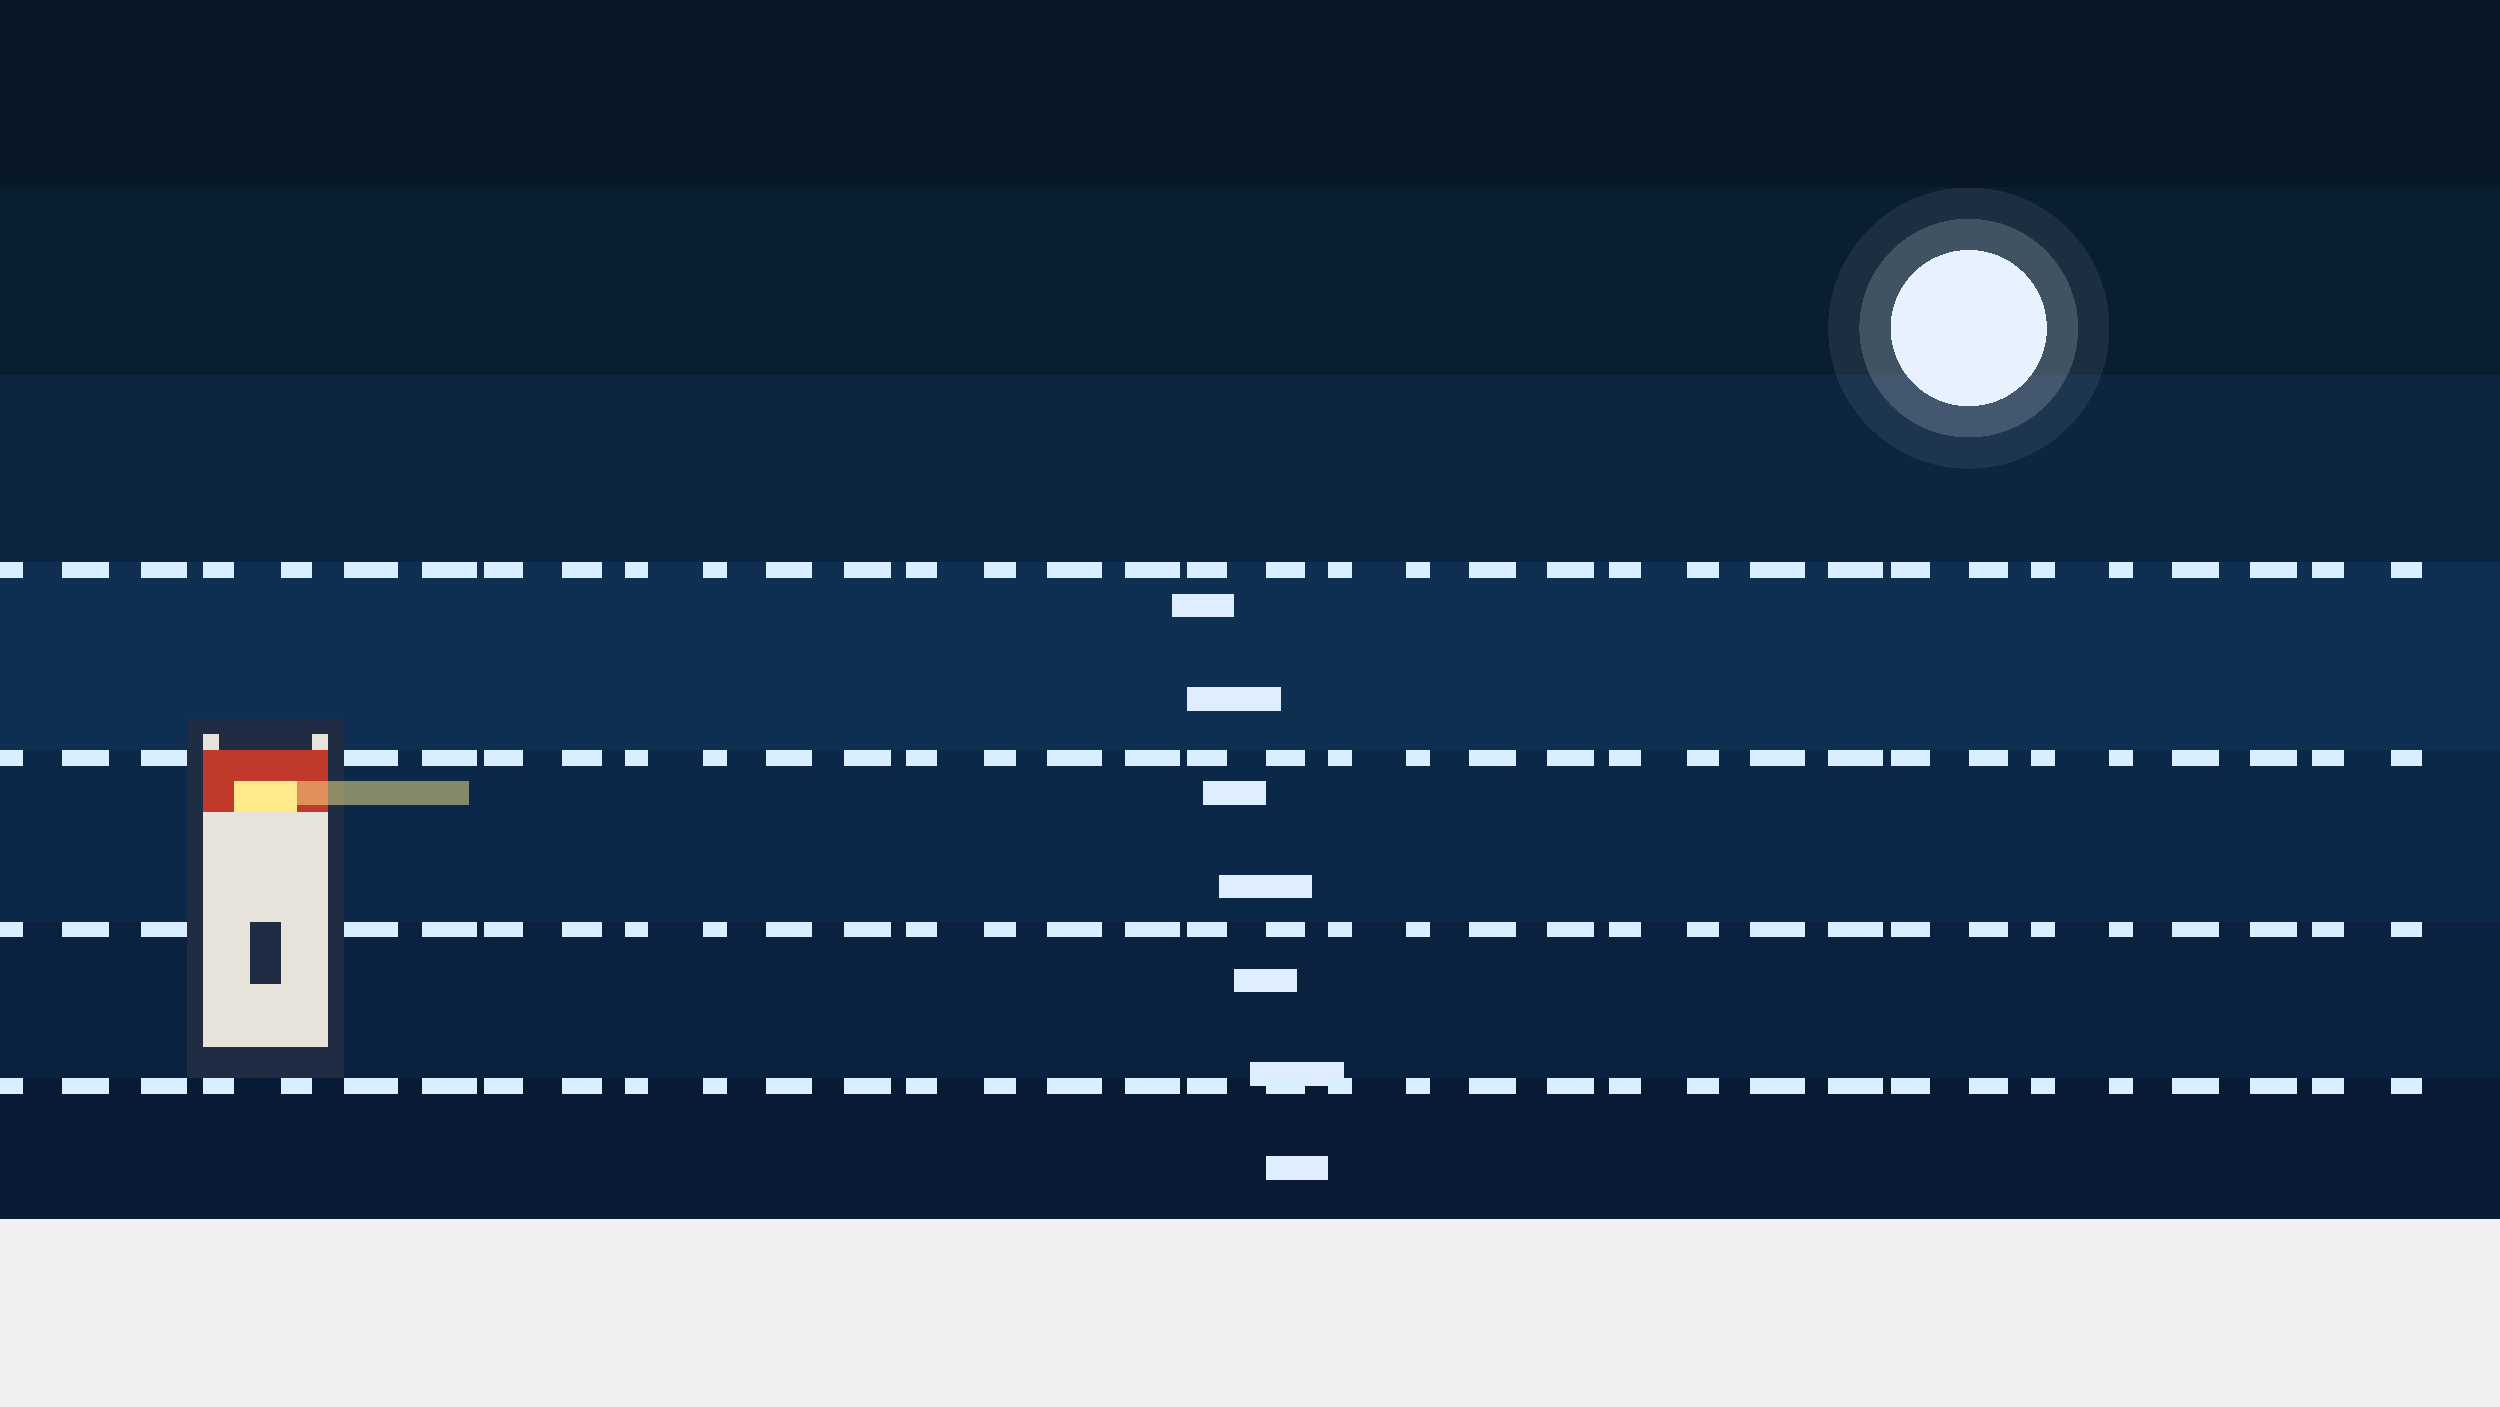
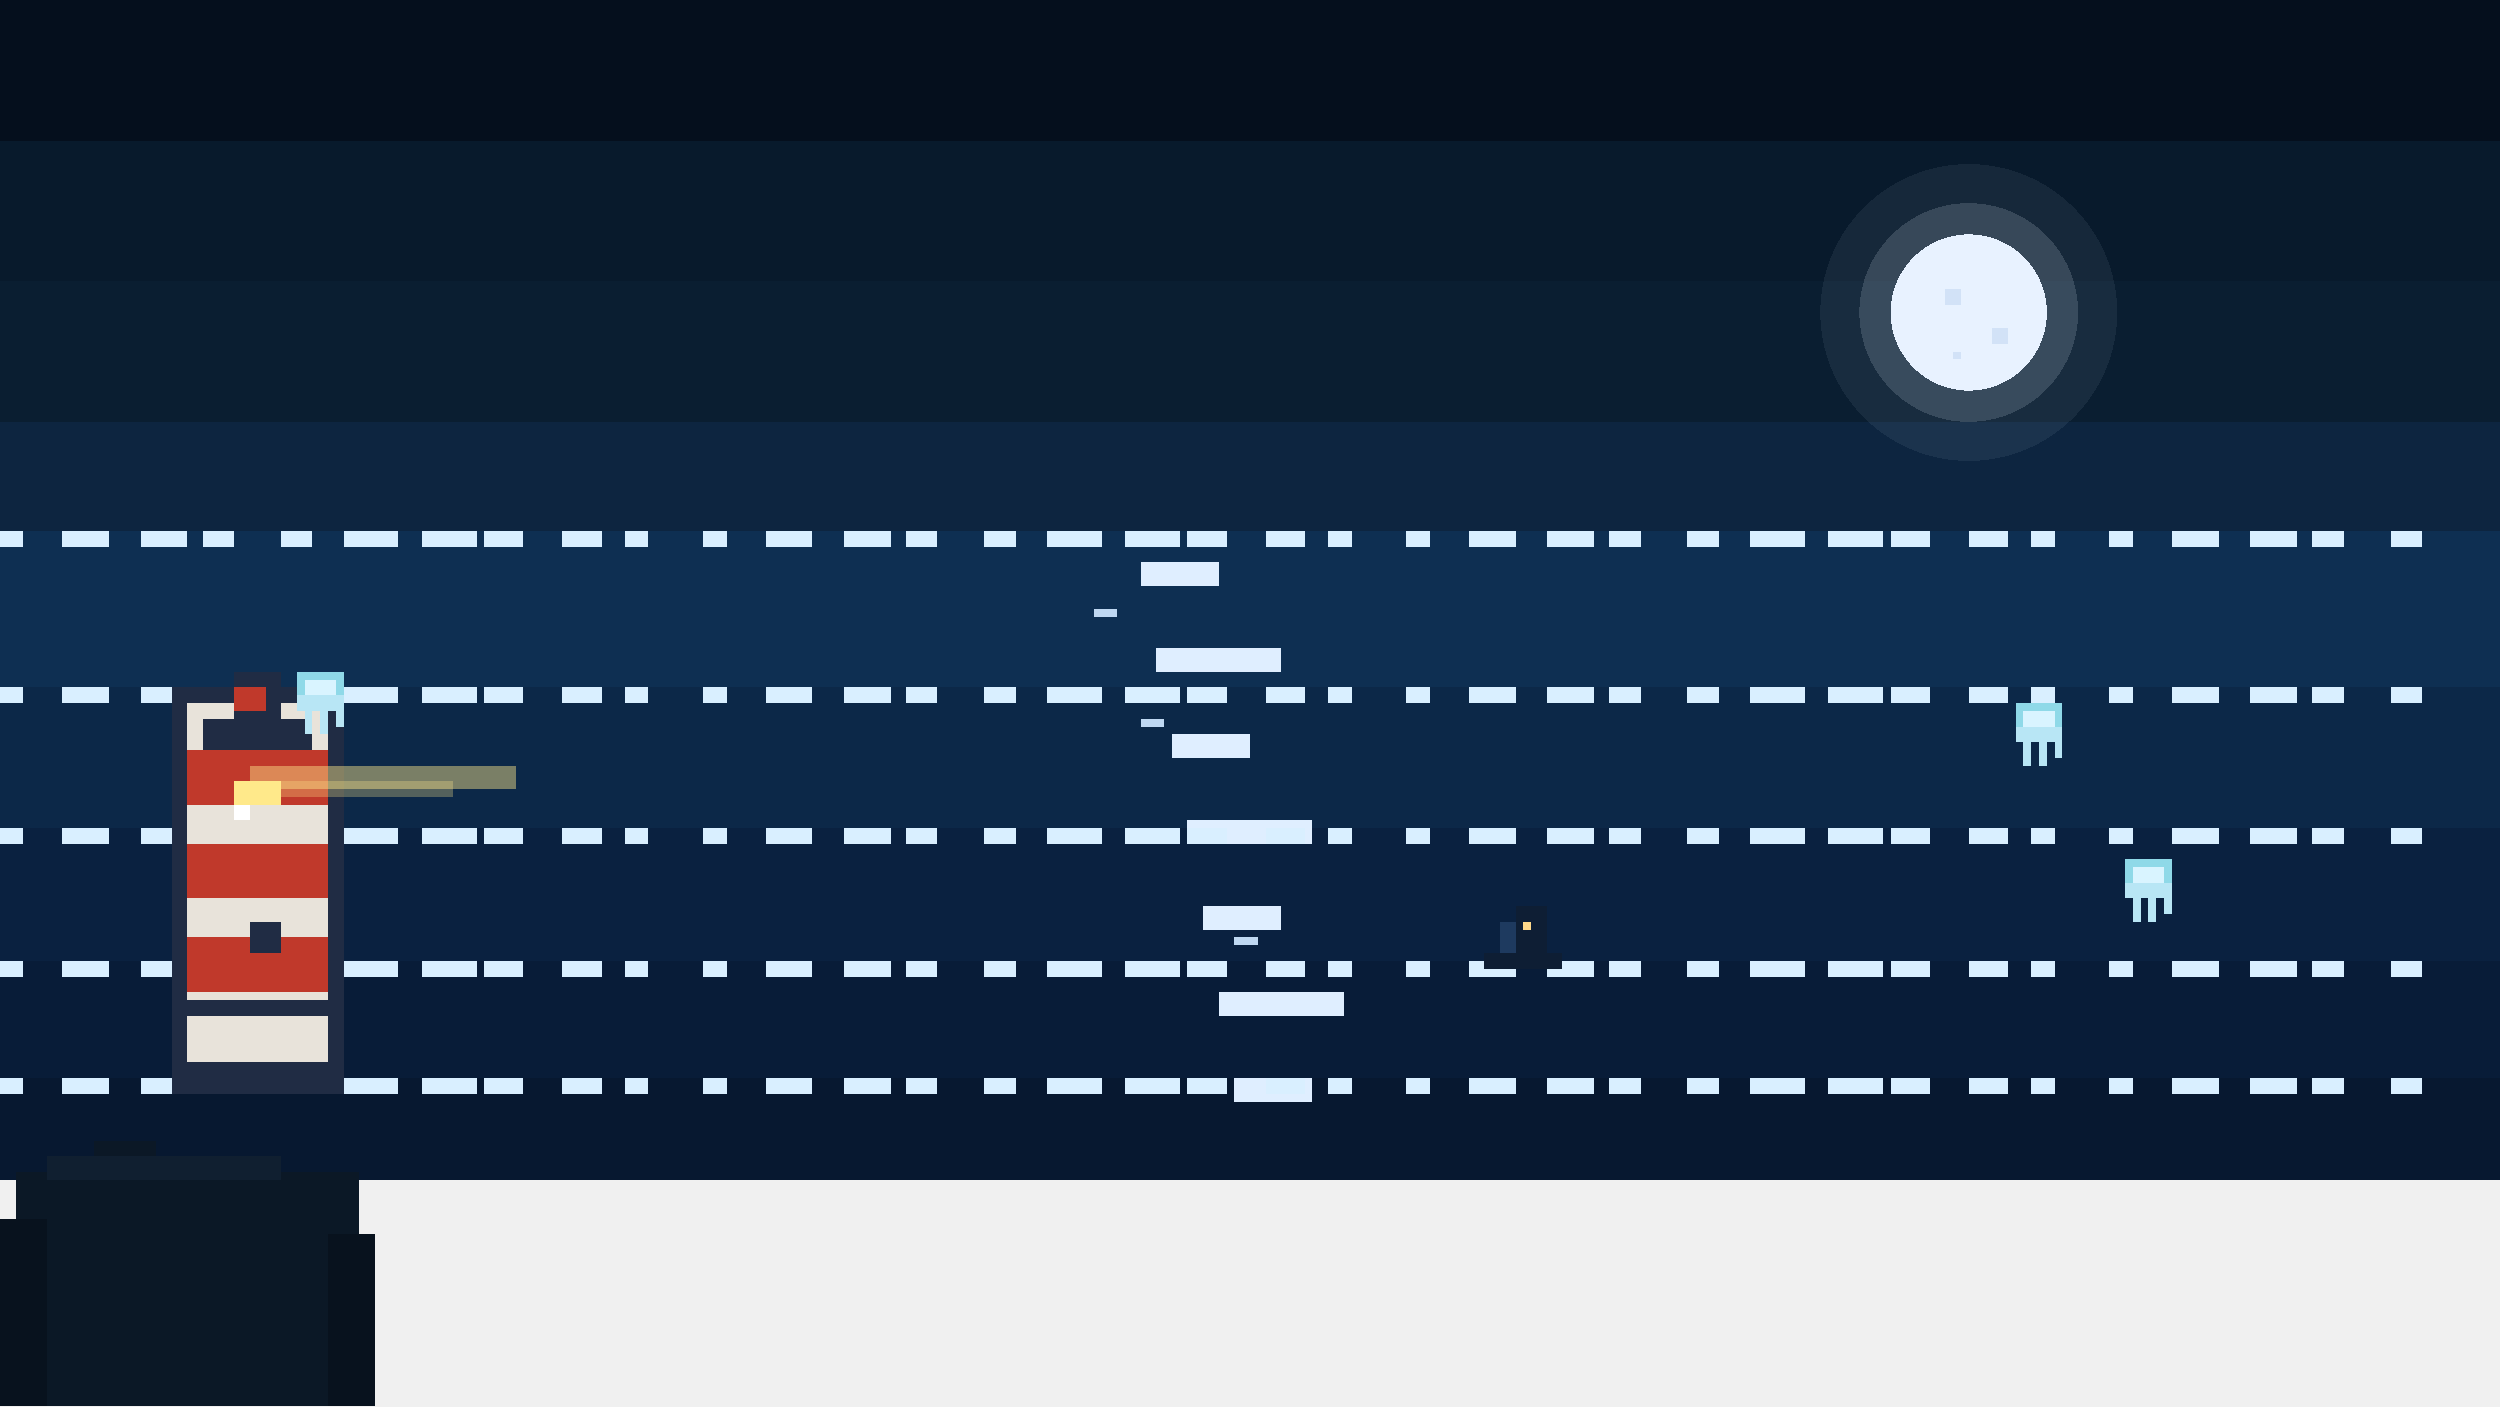
<svg xmlns="http://www.w3.org/2000/svg" viewBox="0 0 320 180" shape-rendering="crispEdges">
  <style>
    @keyframes s1 { from { transform: translateX(0) } to { transform: translateX(-36px) } }
    @keyframes s2 { from { transform: translateX(-30px) } to { transform: translateX(8px) } }
    @keyframes f1 { from { transform: translateX(0); opacity: .4 } 50% { opacity: .9 } to { transform: translateX(-36px); opacity: .4 } }
    @keyframes f2 { from { transform: translateX(-30px); opacity: .7 } 50% { opacity: .35 } to { transform: translateX(8px); opacity: .7 } }
    @keyframes lantern { 0%, 100% { opacity: 1 } 50% { opacity: .35 } }
    @keyframes sweep { from { transform: rotate(0deg) } to { transform: rotate(360deg) } }
    @keyframes mp0 { 0%, 100% { opacity: .3 } 50% { opacity: .8 } }
    @keyframes mp1 { 0%, 100% { opacity: .7 } 50% { opacity: .25 } }
+     @keyframes warm { 0%, 100% { opacity: .5 } 50% { opacity: 1 } }
    @keyframes tw0 { 0%, 55% { opacity: 1 } 56%, 100% { opacity: .2 } }
    @keyframes tw1 { 0%, 40% { opacity: .2 } 41%, 100% { opacity: 1 } }
    @keyframes tw2 { 0%, 65% { opacity: 1 } 66%, 100% { opacity: .25 } }
+     @keyframes jelly0 { 0% { transform: translate(0, 0); opacity: .5 } 50% { transform: translate(0, -14px); opacity: 1 } 100% { transform: translate(0, 0); opacity: .5 } }
+     @keyframes jelly1 { 0% { transform: translate(0, 0); opacity: .7 } 50% { transform: translate(0, -10px); opacity: .35 } 100% { transform: translate(0, 0); opacity: .7 } }
+     @keyframes jelly2 { 0% { transform: translate(0, 0); opacity: .4 } 50% { transform: translate(0, -16px); opacity: 1 } 100% { transform: translate(0, 0); opacity: .4 } }
+     @keyframes jglow { 0%, 100% { opacity: .4 } 50% { opacity: .95 } }
    .s1 { animation: s1 10s linear infinite }
    .s2 { animation: s2 12s linear infinite }
    .f1 { animation: f1 10s linear infinite }
    .f2 { animation: f2 12s linear infinite }
    .lantern { animation: lantern 1.8s steps(1) infinite }
-     .sweep { animation: sweep 8s linear infinite; transform-origin: 34px 101px; transform-box: fill-box }
+     .sweep { animation: sweep 8s linear infinite; transform-origin: 32px 99px; transform-box: fill-box }
    .mp0 { animation: mp0 3.4s ease-in-out infinite }
    .mp1 { animation: mp1 4.2s ease-in-out infinite }
+     .warm { animation: warm 2.6s ease-in-out infinite }
    .tw0 { animation: tw0 2.4s steps(1) infinite }
    .tw1 { animation: tw1 3s steps(1) infinite }
    .tw2 { animation: tw2 2s steps(1) infinite }
+     .jelly0 { animation: jelly0 7s ease-in-out infinite }
+     .jelly1 { animation: jelly1 8.5s ease-in-out infinite 1.5s }
+     .jelly2 { animation: jelly2 6.5s ease-in-out infinite 3s }
+     .jglow { animation: jglow 2.4s ease-in-out infinite }
    .moonp { animation: lantern 6s ease-in-out infinite }
  </style>
-   <rect x="0" y="0" width="320" height="24" fill="#081826" />
-   <rect x="0" y="24" width="320" height="24" fill="#0A1E31" />
-   <rect x="0" y="48" width="320" height="24" fill="#0D2540" />
-   <circle cx="252" cy="42" r="10" fill="#E8F2FF" class="moonp" />
-   <circle cx="252" cy="42" r="14" fill="#E8F2FF" opacity="0.18" class="moonp" />
-   <circle cx="252" cy="42" r="18" fill="#E8F2FF" opacity="0.08" class="moonp" />
-   <rect x="0" y="72" width="320" height="24" class="s1" fill="#0E2F52" />
-   <rect x="0" y="96" width="320" height="22" class="s2" fill="#0C2848" />
-   <rect x="0" y="118" width="320" height="20" class="s1" fill="#0A2140" />
-   <rect x="0" y="138" width="320" height="18" class="s2" fill="#081A36" />
+   <rect x="0" y="0" width="320" height="18" fill="#050F1D" />
+   <rect x="0" y="18" width="320" height="18" fill="#081A2C" />
+   <rect x="0" y="36" width="320" height="18" fill="#0A1E31" />
+   <rect x="0" y="54" width="320" height="18" fill="#0D2540" />
+   <circle cx="252" cy="40" r="10" fill="#E8F2FF" class="moonp" />
+   <circle cx="252" cy="40" r="14" fill="#E8F2FF" opacity="0.16" class="moonp" />
+   <circle cx="252" cy="40" r="19" fill="#E8F2FF" opacity="0.07" class="moonp" />
+   <rect x="249" y="37" width="2" height="2" fill="#D2E2F7" />
+   <rect x="255" y="42" width="2" height="2" fill="#D2E2F7" />
+   <rect x="250" y="45" width="1" height="1" fill="#D2E2F7" />
+   <rect x="0" y="68" width="320" height="20" class="s1" fill="#0E2F52" />
+   <rect x="0" y="88" width="320" height="18" class="s2" fill="#0C2848" />
+   <rect x="0" y="106" width="320" height="17" class="s1" fill="#0A2140" />
+   <rect x="0" y="123" width="320" height="15" class="s2" fill="#081C38" />
+   <rect x="0" y="138" width="320" height="13" class="s1" fill="#071830" />
  <g class="mpath">
-     <rect x="150" y="76" width="8" height="3" class="mp0" fill="#DFEEFF" />
-     <rect x="152" y="88" width="12" height="3" class="mp1" fill="#DFEEFF" />
-     <rect x="154" y="100" width="8" height="3" class="mp0" fill="#DFEEFF" />
-     <rect x="156" y="112" width="12" height="3" class="mp1" fill="#DFEEFF" />
-     <rect x="158" y="124" width="8" height="3" class="mp0" fill="#DFEEFF" />
-     <rect x="160" y="136" width="12" height="3" class="mp1" fill="#DFEEFF" />
-     <rect x="162" y="148" width="8" height="3" class="mp0" fill="#DFEEFF" />
-   </g>
-   <rect x="0" y="72" width="3" height="2" class="f1" fill="#D9EFFF" />
-   <rect x="8" y="72" width="6" height="2" class="f1" fill="#D9EFFF" />
-   <rect x="18" y="72" width="6" height="2" class="f1" fill="#D9EFFF" />
-   <rect x="26" y="72" width="4" height="2" class="f1" fill="#D9EFFF" />
-   <rect x="36" y="72" width="4" height="2" class="f1" fill="#D9EFFF" />
-   <rect x="44" y="72" width="7" height="2" class="f1" fill="#D9EFFF" />
-   <rect x="54" y="72" width="7" height="2" class="f1" fill="#D9EFFF" />
-   <rect x="62" y="72" width="5" height="2" class="f1" fill="#D9EFFF" />
-   <rect x="72" y="72" width="5" height="2" class="f1" fill="#D9EFFF" />
-   <rect x="80" y="72" width="3" height="2" class="f1" fill="#D9EFFF" />
-   <rect x="90" y="72" width="3" height="2" class="f1" fill="#D9EFFF" />
-   <rect x="98" y="72" width="6" height="2" class="f1" fill="#D9EFFF" />
-   <rect x="108" y="72" width="6" height="2" class="f1" fill="#D9EFFF" />
-   <rect x="116" y="72" width="4" height="2" class="f1" fill="#D9EFFF" />
-   <rect x="126" y="72" width="4" height="2" class="f1" fill="#D9EFFF" />
-   <rect x="134" y="72" width="7" height="2" class="f1" fill="#D9EFFF" />
-   <rect x="144" y="72" width="7" height="2" class="f1" fill="#D9EFFF" />
-   <rect x="152" y="72" width="5" height="2" class="f1" fill="#D9EFFF" />
-   <rect x="162" y="72" width="5" height="2" class="f1" fill="#D9EFFF" />
-   <rect x="170" y="72" width="3" height="2" class="f1" fill="#D9EFFF" />
-   <rect x="180" y="72" width="3" height="2" class="f1" fill="#D9EFFF" />
-   <rect x="188" y="72" width="6" height="2" class="f1" fill="#D9EFFF" />
-   <rect x="198" y="72" width="6" height="2" class="f1" fill="#D9EFFF" />
-   <rect x="206" y="72" width="4" height="2" class="f1" fill="#D9EFFF" />
-   <rect x="216" y="72" width="4" height="2" class="f1" fill="#D9EFFF" />
-   <rect x="224" y="72" width="7" height="2" class="f1" fill="#D9EFFF" />
-   <rect x="234" y="72" width="7" height="2" class="f1" fill="#D9EFFF" />
-   <rect x="242" y="72" width="5" height="2" class="f1" fill="#D9EFFF" />
-   <rect x="252" y="72" width="5" height="2" class="f1" fill="#D9EFFF" />
-   <rect x="260" y="72" width="3" height="2" class="f1" fill="#D9EFFF" />
-   <rect x="270" y="72" width="3" height="2" class="f1" fill="#D9EFFF" />
-   <rect x="278" y="72" width="6" height="2" class="f1" fill="#D9EFFF" />
-   <rect x="288" y="72" width="6" height="2" class="f1" fill="#D9EFFF" />
-   <rect x="296" y="72" width="4" height="2" class="f1" fill="#D9EFFF" />
-   <rect x="306" y="72" width="4" height="2" class="f1" fill="#D9EFFF" />
-   <rect x="0" y="96" width="3" height="2" class="f2" fill="#D9EFFF" />
-   <rect x="8" y="96" width="6" height="2" class="f2" fill="#D9EFFF" />
-   <rect x="18" y="96" width="6" height="2" class="f2" fill="#D9EFFF" />
-   <rect x="26" y="96" width="4" height="2" class="f2" fill="#D9EFFF" />
-   <rect x="36" y="96" width="4" height="2" class="f2" fill="#D9EFFF" />
-   <rect x="44" y="96" width="7" height="2" class="f2" fill="#D9EFFF" />
-   <rect x="54" y="96" width="7" height="2" class="f2" fill="#D9EFFF" />
-   <rect x="62" y="96" width="5" height="2" class="f2" fill="#D9EFFF" />
-   <rect x="72" y="96" width="5" height="2" class="f2" fill="#D9EFFF" />
-   <rect x="80" y="96" width="3" height="2" class="f2" fill="#D9EFFF" />
-   <rect x="90" y="96" width="3" height="2" class="f2" fill="#D9EFFF" />
-   <rect x="98" y="96" width="6" height="2" class="f2" fill="#D9EFFF" />
-   <rect x="108" y="96" width="6" height="2" class="f2" fill="#D9EFFF" />
-   <rect x="116" y="96" width="4" height="2" class="f2" fill="#D9EFFF" />
-   <rect x="126" y="96" width="4" height="2" class="f2" fill="#D9EFFF" />
-   <rect x="134" y="96" width="7" height="2" class="f2" fill="#D9EFFF" />
-   <rect x="144" y="96" width="7" height="2" class="f2" fill="#D9EFFF" />
-   <rect x="152" y="96" width="5" height="2" class="f2" fill="#D9EFFF" />
-   <rect x="162" y="96" width="5" height="2" class="f2" fill="#D9EFFF" />
-   <rect x="170" y="96" width="3" height="2" class="f2" fill="#D9EFFF" />
-   <rect x="180" y="96" width="3" height="2" class="f2" fill="#D9EFFF" />
-   <rect x="188" y="96" width="6" height="2" class="f2" fill="#D9EFFF" />
-   <rect x="198" y="96" width="6" height="2" class="f2" fill="#D9EFFF" />
-   <rect x="206" y="96" width="4" height="2" class="f2" fill="#D9EFFF" />
-   <rect x="216" y="96" width="4" height="2" class="f2" fill="#D9EFFF" />
-   <rect x="224" y="96" width="7" height="2" class="f2" fill="#D9EFFF" />
-   <rect x="234" y="96" width="7" height="2" class="f2" fill="#D9EFFF" />
-   <rect x="242" y="96" width="5" height="2" class="f2" fill="#D9EFFF" />
-   <rect x="252" y="96" width="5" height="2" class="f2" fill="#D9EFFF" />
-   <rect x="260" y="96" width="3" height="2" class="f2" fill="#D9EFFF" />
-   <rect x="270" y="96" width="3" height="2" class="f2" fill="#D9EFFF" />
-   <rect x="278" y="96" width="6" height="2" class="f2" fill="#D9EFFF" />
-   <rect x="288" y="96" width="6" height="2" class="f2" fill="#D9EFFF" />
-   <rect x="296" y="96" width="4" height="2" class="f2" fill="#D9EFFF" />
-   <rect x="306" y="96" width="4" height="2" class="f2" fill="#D9EFFF" />
-   <rect x="0" y="118" width="3" height="2" class="f1" fill="#D9EFFF" />
-   <rect x="8" y="118" width="6" height="2" class="f1" fill="#D9EFFF" />
-   <rect x="18" y="118" width="6" height="2" class="f1" fill="#D9EFFF" />
-   <rect x="26" y="118" width="4" height="2" class="f1" fill="#D9EFFF" />
-   <rect x="36" y="118" width="4" height="2" class="f1" fill="#D9EFFF" />
-   <rect x="44" y="118" width="7" height="2" class="f1" fill="#D9EFFF" />
-   <rect x="54" y="118" width="7" height="2" class="f1" fill="#D9EFFF" />
-   <rect x="62" y="118" width="5" height="2" class="f1" fill="#D9EFFF" />
-   <rect x="72" y="118" width="5" height="2" class="f1" fill="#D9EFFF" />
-   <rect x="80" y="118" width="3" height="2" class="f1" fill="#D9EFFF" />
-   <rect x="90" y="118" width="3" height="2" class="f1" fill="#D9EFFF" />
-   <rect x="98" y="118" width="6" height="2" class="f1" fill="#D9EFFF" />
-   <rect x="108" y="118" width="6" height="2" class="f1" fill="#D9EFFF" />
-   <rect x="116" y="118" width="4" height="2" class="f1" fill="#D9EFFF" />
-   <rect x="126" y="118" width="4" height="2" class="f1" fill="#D9EFFF" />
-   <rect x="134" y="118" width="7" height="2" class="f1" fill="#D9EFFF" />
-   <rect x="144" y="118" width="7" height="2" class="f1" fill="#D9EFFF" />
-   <rect x="152" y="118" width="5" height="2" class="f1" fill="#D9EFFF" />
-   <rect x="162" y="118" width="5" height="2" class="f1" fill="#D9EFFF" />
-   <rect x="170" y="118" width="3" height="2" class="f1" fill="#D9EFFF" />
-   <rect x="180" y="118" width="3" height="2" class="f1" fill="#D9EFFF" />
-   <rect x="188" y="118" width="6" height="2" class="f1" fill="#D9EFFF" />
-   <rect x="198" y="118" width="6" height="2" class="f1" fill="#D9EFFF" />
-   <rect x="206" y="118" width="4" height="2" class="f1" fill="#D9EFFF" />
-   <rect x="216" y="118" width="4" height="2" class="f1" fill="#D9EFFF" />
-   <rect x="224" y="118" width="7" height="2" class="f1" fill="#D9EFFF" />
-   <rect x="234" y="118" width="7" height="2" class="f1" fill="#D9EFFF" />
-   <rect x="242" y="118" width="5" height="2" class="f1" fill="#D9EFFF" />
-   <rect x="252" y="118" width="5" height="2" class="f1" fill="#D9EFFF" />
-   <rect x="260" y="118" width="3" height="2" class="f1" fill="#D9EFFF" />
-   <rect x="270" y="118" width="3" height="2" class="f1" fill="#D9EFFF" />
-   <rect x="278" y="118" width="6" height="2" class="f1" fill="#D9EFFF" />
-   <rect x="288" y="118" width="6" height="2" class="f1" fill="#D9EFFF" />
-   <rect x="296" y="118" width="4" height="2" class="f1" fill="#D9EFFF" />
-   <rect x="306" y="118" width="4" height="2" class="f1" fill="#D9EFFF" />
-   <rect x="0" y="138" width="3" height="2" class="f2" fill="#D9EFFF" />
-   <rect x="8" y="138" width="6" height="2" class="f2" fill="#D9EFFF" />
-   <rect x="18" y="138" width="6" height="2" class="f2" fill="#D9EFFF" />
-   <rect x="26" y="138" width="4" height="2" class="f2" fill="#D9EFFF" />
-   <rect x="36" y="138" width="4" height="2" class="f2" fill="#D9EFFF" />
-   <rect x="44" y="138" width="7" height="2" class="f2" fill="#D9EFFF" />
-   <rect x="54" y="138" width="7" height="2" class="f2" fill="#D9EFFF" />
-   <rect x="62" y="138" width="5" height="2" class="f2" fill="#D9EFFF" />
-   <rect x="72" y="138" width="5" height="2" class="f2" fill="#D9EFFF" />
-   <rect x="80" y="138" width="3" height="2" class="f2" fill="#D9EFFF" />
-   <rect x="90" y="138" width="3" height="2" class="f2" fill="#D9EFFF" />
-   <rect x="98" y="138" width="6" height="2" class="f2" fill="#D9EFFF" />
-   <rect x="108" y="138" width="6" height="2" class="f2" fill="#D9EFFF" />
-   <rect x="116" y="138" width="4" height="2" class="f2" fill="#D9EFFF" />
-   <rect x="126" y="138" width="4" height="2" class="f2" fill="#D9EFFF" />
-   <rect x="134" y="138" width="7" height="2" class="f2" fill="#D9EFFF" />
-   <rect x="144" y="138" width="7" height="2" class="f2" fill="#D9EFFF" />
-   <rect x="152" y="138" width="5" height="2" class="f2" fill="#D9EFFF" />
-   <rect x="162" y="138" width="5" height="2" class="f2" fill="#D9EFFF" />
-   <rect x="170" y="138" width="3" height="2" class="f2" fill="#D9EFFF" />
-   <rect x="180" y="138" width="3" height="2" class="f2" fill="#D9EFFF" />
-   <rect x="188" y="138" width="6" height="2" class="f2" fill="#D9EFFF" />
-   <rect x="198" y="138" width="6" height="2" class="f2" fill="#D9EFFF" />
-   <rect x="206" y="138" width="4" height="2" class="f2" fill="#D9EFFF" />
-   <rect x="216" y="138" width="4" height="2" class="f2" fill="#D9EFFF" />
-   <rect x="224" y="138" width="7" height="2" class="f2" fill="#D9EFFF" />
-   <rect x="234" y="138" width="7" height="2" class="f2" fill="#D9EFFF" />
-   <rect x="242" y="138" width="5" height="2" class="f2" fill="#D9EFFF" />
-   <rect x="252" y="138" width="5" height="2" class="f2" fill="#D9EFFF" />
-   <rect x="260" y="138" width="3" height="2" class="f2" fill="#D9EFFF" />
-   <rect x="270" y="138" width="3" height="2" class="f2" fill="#D9EFFF" />
-   <rect x="278" y="138" width="6" height="2" class="f2" fill="#D9EFFF" />
-   <rect x="288" y="138" width="6" height="2" class="f2" fill="#D9EFFF" />
-   <rect x="296" y="138" width="4" height="2" class="f2" fill="#D9EFFF" />
-   <rect x="306" y="138" width="4" height="2" class="f2" fill="#D9EFFF" />
+     <rect x="146" y="72" width="10" height="3" class="mp0" fill="#DFEEFF" />
+     <rect x="148" y="83" width="16" height="3" class="mp1" fill="#DFEEFF" />
+     <rect x="150" y="94" width="10" height="3" class="mp0" fill="#DFEEFF" />
+     <rect x="152" y="105" width="16" height="3" class="mp1" fill="#DFEEFF" />
+     <rect x="154" y="116" width="10" height="3" class="mp0" fill="#DFEEFF" />
+     <rect x="156" y="127" width="16" height="3" class="mp1" fill="#DFEEFF" />
+     <rect x="158" y="138" width="10" height="3" class="mp0" fill="#DFEEFF" />
+     <rect x="140" y="78" width="3" height="1" class="mp1" fill="#BFD8F2" />
+     <rect x="146" y="92" width="3" height="1" class="mp0" fill="#BFD8F2" />
+     <rect x="152" y="106" width="3" height="1" class="mp1" fill="#BFD8F2" />
+     <rect x="158" y="120" width="3" height="1" class="mp0" fill="#BFD8F2" />
+   </g>
+   <rect x="0" y="68" width="3" height="2" class="f1" fill="#D9EFFF" />
+   <rect x="8" y="68" width="6" height="2" class="f1" fill="#D9EFFF" />
+   <rect x="18" y="68" width="6" height="2" class="f1" fill="#D9EFFF" />
+   <rect x="26" y="68" width="4" height="2" class="f1" fill="#D9EFFF" />
+   <rect x="36" y="68" width="4" height="2" class="f1" fill="#D9EFFF" />
+   <rect x="44" y="68" width="7" height="2" class="f1" fill="#D9EFFF" />
+   <rect x="54" y="68" width="7" height="2" class="f1" fill="#D9EFFF" />
+   <rect x="62" y="68" width="5" height="2" class="f1" fill="#D9EFFF" />
+   <rect x="72" y="68" width="5" height="2" class="f1" fill="#D9EFFF" />
+   <rect x="80" y="68" width="3" height="2" class="f1" fill="#D9EFFF" />
+   <rect x="90" y="68" width="3" height="2" class="f1" fill="#D9EFFF" />
+   <rect x="98" y="68" width="6" height="2" class="f1" fill="#D9EFFF" />
+   <rect x="108" y="68" width="6" height="2" class="f1" fill="#D9EFFF" />
+   <rect x="116" y="68" width="4" height="2" class="f1" fill="#D9EFFF" />
+   <rect x="126" y="68" width="4" height="2" class="f1" fill="#D9EFFF" />
+   <rect x="134" y="68" width="7" height="2" class="f1" fill="#D9EFFF" />
+   <rect x="144" y="68" width="7" height="2" class="f1" fill="#D9EFFF" />
+   <rect x="152" y="68" width="5" height="2" class="f1" fill="#D9EFFF" />
+   <rect x="162" y="68" width="5" height="2" class="f1" fill="#D9EFFF" />
+   <rect x="170" y="68" width="3" height="2" class="f1" fill="#D9EFFF" />
+   <rect x="180" y="68" width="3" height="2" class="f1" fill="#D9EFFF" />
+   <rect x="188" y="68" width="6" height="2" class="f1" fill="#D9EFFF" />
+   <rect x="198" y="68" width="6" height="2" class="f1" fill="#D9EFFF" />
+   <rect x="206" y="68" width="4" height="2" class="f1" fill="#D9EFFF" />
+   <rect x="216" y="68" width="4" height="2" class="f1" fill="#D9EFFF" />
+   <rect x="224" y="68" width="7" height="2" class="f1" fill="#D9EFFF" />
+   <rect x="234" y="68" width="7" height="2" class="f1" fill="#D9EFFF" />
+   <rect x="242" y="68" width="5" height="2" class="f1" fill="#D9EFFF" />
+   <rect x="252" y="68" width="5" height="2" class="f1" fill="#D9EFFF" />
+   <rect x="260" y="68" width="3" height="2" class="f1" fill="#D9EFFF" />
+   <rect x="270" y="68" width="3" height="2" class="f1" fill="#D9EFFF" />
+   <rect x="278" y="68" width="6" height="2" class="f1" fill="#D9EFFF" />
+   <rect x="288" y="68" width="6" height="2" class="f1" fill="#D9EFFF" />
+   <rect x="296" y="68" width="4" height="2" class="f1" fill="#D9EFFF" />
+   <rect x="306" y="68" width="4" height="2" class="f1" fill="#D9EFFF" />
+   <rect x="0" y="88" width="3" height="2" class="f2" fill="#D9EFFF" />
+   <rect x="8" y="88" width="6" height="2" class="f2" fill="#D9EFFF" />
+   <rect x="18" y="88" width="6" height="2" class="f2" fill="#D9EFFF" />
+   <rect x="26" y="88" width="4" height="2" class="f2" fill="#D9EFFF" />
+   <rect x="36" y="88" width="4" height="2" class="f2" fill="#D9EFFF" />
+   <rect x="44" y="88" width="7" height="2" class="f2" fill="#D9EFFF" />
+   <rect x="54" y="88" width="7" height="2" class="f2" fill="#D9EFFF" />
+   <rect x="62" y="88" width="5" height="2" class="f2" fill="#D9EFFF" />
+   <rect x="72" y="88" width="5" height="2" class="f2" fill="#D9EFFF" />
+   <rect x="80" y="88" width="3" height="2" class="f2" fill="#D9EFFF" />
+   <rect x="90" y="88" width="3" height="2" class="f2" fill="#D9EFFF" />
+   <rect x="98" y="88" width="6" height="2" class="f2" fill="#D9EFFF" />
+   <rect x="108" y="88" width="6" height="2" class="f2" fill="#D9EFFF" />
+   <rect x="116" y="88" width="4" height="2" class="f2" fill="#D9EFFF" />
+   <rect x="126" y="88" width="4" height="2" class="f2" fill="#D9EFFF" />
+   <rect x="134" y="88" width="7" height="2" class="f2" fill="#D9EFFF" />
+   <rect x="144" y="88" width="7" height="2" class="f2" fill="#D9EFFF" />
+   <rect x="152" y="88" width="5" height="2" class="f2" fill="#D9EFFF" />
+   <rect x="162" y="88" width="5" height="2" class="f2" fill="#D9EFFF" />
+   <rect x="170" y="88" width="3" height="2" class="f2" fill="#D9EFFF" />
+   <rect x="180" y="88" width="3" height="2" class="f2" fill="#D9EFFF" />
+   <rect x="188" y="88" width="6" height="2" class="f2" fill="#D9EFFF" />
+   <rect x="198" y="88" width="6" height="2" class="f2" fill="#D9EFFF" />
+   <rect x="206" y="88" width="4" height="2" class="f2" fill="#D9EFFF" />
+   <rect x="216" y="88" width="4" height="2" class="f2" fill="#D9EFFF" />
+   <rect x="224" y="88" width="7" height="2" class="f2" fill="#D9EFFF" />
+   <rect x="234" y="88" width="7" height="2" class="f2" fill="#D9EFFF" />
+   <rect x="242" y="88" width="5" height="2" class="f2" fill="#D9EFFF" />
+   <rect x="252" y="88" width="5" height="2" class="f2" fill="#D9EFFF" />
+   <rect x="260" y="88" width="3" height="2" class="f2" fill="#D9EFFF" />
+   <rect x="270" y="88" width="3" height="2" class="f2" fill="#D9EFFF" />
+   <rect x="278" y="88" width="6" height="2" class="f2" fill="#D9EFFF" />
+   <rect x="288" y="88" width="6" height="2" class="f2" fill="#D9EFFF" />
+   <rect x="296" y="88" width="4" height="2" class="f2" fill="#D9EFFF" />
+   <rect x="306" y="88" width="4" height="2" class="f2" fill="#D9EFFF" />
+   <rect x="0" y="106" width="3" height="2" class="f1" fill="#D9EFFF" />
+   <rect x="8" y="106" width="6" height="2" class="f1" fill="#D9EFFF" />
+   <rect x="18" y="106" width="6" height="2" class="f1" fill="#D9EFFF" />
+   <rect x="26" y="106" width="4" height="2" class="f1" fill="#D9EFFF" />
+   <rect x="36" y="106" width="4" height="2" class="f1" fill="#D9EFFF" />
+   <rect x="44" y="106" width="7" height="2" class="f1" fill="#D9EFFF" />
+   <rect x="54" y="106" width="7" height="2" class="f1" fill="#D9EFFF" />
+   <rect x="62" y="106" width="5" height="2" class="f1" fill="#D9EFFF" />
+   <rect x="72" y="106" width="5" height="2" class="f1" fill="#D9EFFF" />
+   <rect x="80" y="106" width="3" height="2" class="f1" fill="#D9EFFF" />
+   <rect x="90" y="106" width="3" height="2" class="f1" fill="#D9EFFF" />
+   <rect x="98" y="106" width="6" height="2" class="f1" fill="#D9EFFF" />
+   <rect x="108" y="106" width="6" height="2" class="f1" fill="#D9EFFF" />
+   <rect x="116" y="106" width="4" height="2" class="f1" fill="#D9EFFF" />
+   <rect x="126" y="106" width="4" height="2" class="f1" fill="#D9EFFF" />
+   <rect x="134" y="106" width="7" height="2" class="f1" fill="#D9EFFF" />
+   <rect x="144" y="106" width="7" height="2" class="f1" fill="#D9EFFF" />
+   <rect x="152" y="106" width="5" height="2" class="f1" fill="#D9EFFF" />
+   <rect x="162" y="106" width="5" height="2" class="f1" fill="#D9EFFF" />
+   <rect x="170" y="106" width="3" height="2" class="f1" fill="#D9EFFF" />
+   <rect x="180" y="106" width="3" height="2" class="f1" fill="#D9EFFF" />
+   <rect x="188" y="106" width="6" height="2" class="f1" fill="#D9EFFF" />
+   <rect x="198" y="106" width="6" height="2" class="f1" fill="#D9EFFF" />
+   <rect x="206" y="106" width="4" height="2" class="f1" fill="#D9EFFF" />
+   <rect x="216" y="106" width="4" height="2" class="f1" fill="#D9EFFF" />
+   <rect x="224" y="106" width="7" height="2" class="f1" fill="#D9EFFF" />
+   <rect x="234" y="106" width="7" height="2" class="f1" fill="#D9EFFF" />
+   <rect x="242" y="106" width="5" height="2" class="f1" fill="#D9EFFF" />
+   <rect x="252" y="106" width="5" height="2" class="f1" fill="#D9EFFF" />
+   <rect x="260" y="106" width="3" height="2" class="f1" fill="#D9EFFF" />
+   <rect x="270" y="106" width="3" height="2" class="f1" fill="#D9EFFF" />
+   <rect x="278" y="106" width="6" height="2" class="f1" fill="#D9EFFF" />
+   <rect x="288" y="106" width="6" height="2" class="f1" fill="#D9EFFF" />
+   <rect x="296" y="106" width="4" height="2" class="f1" fill="#D9EFFF" />
+   <rect x="306" y="106" width="4" height="2" class="f1" fill="#D9EFFF" />
+   <rect x="0" y="123" width="3" height="2" class="f2" fill="#D9EFFF" />
+   <rect x="8" y="123" width="6" height="2" class="f2" fill="#D9EFFF" />
+   <rect x="18" y="123" width="6" height="2" class="f2" fill="#D9EFFF" />
+   <rect x="26" y="123" width="4" height="2" class="f2" fill="#D9EFFF" />
+   <rect x="36" y="123" width="4" height="2" class="f2" fill="#D9EFFF" />
+   <rect x="44" y="123" width="7" height="2" class="f2" fill="#D9EFFF" />
+   <rect x="54" y="123" width="7" height="2" class="f2" fill="#D9EFFF" />
+   <rect x="62" y="123" width="5" height="2" class="f2" fill="#D9EFFF" />
+   <rect x="72" y="123" width="5" height="2" class="f2" fill="#D9EFFF" />
+   <rect x="80" y="123" width="3" height="2" class="f2" fill="#D9EFFF" />
+   <rect x="90" y="123" width="3" height="2" class="f2" fill="#D9EFFF" />
+   <rect x="98" y="123" width="6" height="2" class="f2" fill="#D9EFFF" />
+   <rect x="108" y="123" width="6" height="2" class="f2" fill="#D9EFFF" />
+   <rect x="116" y="123" width="4" height="2" class="f2" fill="#D9EFFF" />
+   <rect x="126" y="123" width="4" height="2" class="f2" fill="#D9EFFF" />
+   <rect x="134" y="123" width="7" height="2" class="f2" fill="#D9EFFF" />
+   <rect x="144" y="123" width="7" height="2" class="f2" fill="#D9EFFF" />
+   <rect x="152" y="123" width="5" height="2" class="f2" fill="#D9EFFF" />
+   <rect x="162" y="123" width="5" height="2" class="f2" fill="#D9EFFF" />
+   <rect x="170" y="123" width="3" height="2" class="f2" fill="#D9EFFF" />
+   <rect x="180" y="123" width="3" height="2" class="f2" fill="#D9EFFF" />
+   <rect x="188" y="123" width="6" height="2" class="f2" fill="#D9EFFF" />
+   <rect x="198" y="123" width="6" height="2" class="f2" fill="#D9EFFF" />
+   <rect x="206" y="123" width="4" height="2" class="f2" fill="#D9EFFF" />
+   <rect x="216" y="123" width="4" height="2" class="f2" fill="#D9EFFF" />
+   <rect x="224" y="123" width="7" height="2" class="f2" fill="#D9EFFF" />
+   <rect x="234" y="123" width="7" height="2" class="f2" fill="#D9EFFF" />
+   <rect x="242" y="123" width="5" height="2" class="f2" fill="#D9EFFF" />
+   <rect x="252" y="123" width="5" height="2" class="f2" fill="#D9EFFF" />
+   <rect x="260" y="123" width="3" height="2" class="f2" fill="#D9EFFF" />
+   <rect x="270" y="123" width="3" height="2" class="f2" fill="#D9EFFF" />
+   <rect x="278" y="123" width="6" height="2" class="f2" fill="#D9EFFF" />
+   <rect x="288" y="123" width="6" height="2" class="f2" fill="#D9EFFF" />
+   <rect x="296" y="123" width="4" height="2" class="f2" fill="#D9EFFF" />
+   <rect x="306" y="123" width="4" height="2" class="f2" fill="#D9EFFF" />
+   <rect x="0" y="138" width="3" height="2" class="f1" fill="#D9EFFF" />
+   <rect x="8" y="138" width="6" height="2" class="f1" fill="#D9EFFF" />
+   <rect x="18" y="138" width="6" height="2" class="f1" fill="#D9EFFF" />
+   <rect x="26" y="138" width="4" height="2" class="f1" fill="#D9EFFF" />
+   <rect x="36" y="138" width="4" height="2" class="f1" fill="#D9EFFF" />
+   <rect x="44" y="138" width="7" height="2" class="f1" fill="#D9EFFF" />
+   <rect x="54" y="138" width="7" height="2" class="f1" fill="#D9EFFF" />
+   <rect x="62" y="138" width="5" height="2" class="f1" fill="#D9EFFF" />
+   <rect x="72" y="138" width="5" height="2" class="f1" fill="#D9EFFF" />
+   <rect x="80" y="138" width="3" height="2" class="f1" fill="#D9EFFF" />
+   <rect x="90" y="138" width="3" height="2" class="f1" fill="#D9EFFF" />
+   <rect x="98" y="138" width="6" height="2" class="f1" fill="#D9EFFF" />
+   <rect x="108" y="138" width="6" height="2" class="f1" fill="#D9EFFF" />
+   <rect x="116" y="138" width="4" height="2" class="f1" fill="#D9EFFF" />
+   <rect x="126" y="138" width="4" height="2" class="f1" fill="#D9EFFF" />
+   <rect x="134" y="138" width="7" height="2" class="f1" fill="#D9EFFF" />
+   <rect x="144" y="138" width="7" height="2" class="f1" fill="#D9EFFF" />
+   <rect x="152" y="138" width="5" height="2" class="f1" fill="#D9EFFF" />
+   <rect x="162" y="138" width="5" height="2" class="f1" fill="#D9EFFF" />
+   <rect x="170" y="138" width="3" height="2" class="f1" fill="#D9EFFF" />
+   <rect x="180" y="138" width="3" height="2" class="f1" fill="#D9EFFF" />
+   <rect x="188" y="138" width="6" height="2" class="f1" fill="#D9EFFF" />
+   <rect x="198" y="138" width="6" height="2" class="f1" fill="#D9EFFF" />
+   <rect x="206" y="138" width="4" height="2" class="f1" fill="#D9EFFF" />
+   <rect x="216" y="138" width="4" height="2" class="f1" fill="#D9EFFF" />
+   <rect x="224" y="138" width="7" height="2" class="f1" fill="#D9EFFF" />
+   <rect x="234" y="138" width="7" height="2" class="f1" fill="#D9EFFF" />
+   <rect x="242" y="138" width="5" height="2" class="f1" fill="#D9EFFF" />
+   <rect x="252" y="138" width="5" height="2" class="f1" fill="#D9EFFF" />
+   <rect x="260" y="138" width="3" height="2" class="f1" fill="#D9EFFF" />
+   <rect x="270" y="138" width="3" height="2" class="f1" fill="#D9EFFF" />
+   <rect x="278" y="138" width="6" height="2" class="f1" fill="#D9EFFF" />
+   <rect x="288" y="138" width="6" height="2" class="f1" fill="#D9EFFF" />
+   <rect x="296" y="138" width="4" height="2" class="f1" fill="#D9EFFF" />
+   <rect x="306" y="138" width="4" height="2" class="f1" fill="#D9EFFF" />
+   <rect x="190" y="122" width="10" height="2" fill="#0E1E34" />
+   <rect x="194" y="116" width="4" height="6" fill="#0E1E34" />
+   <rect x="192" y="118" width="2" height="4" fill="#1E3A5F" />
+   <rect x="195" y="118" width="1" height="1" class="warm" fill="#FFD98A" />
  <g>
-     <rect x="24" y="92" width="20" height="46" fill="#202C44" />
-     <rect x="26" y="94" width="16" height="40" fill="#E8E3DA" />
-     <rect x="26" y="96" width="16" height="8" fill="#C0392B" />
-     <rect x="28" y="92" width="12" height="4" fill="#202C44" />
-     <rect x="30" y="100" width="8" height="4" class="lantern" fill="#FFE98A" />
-     <rect x="32" y="118" width="4" height="8" fill="#202C44" />
+     <rect x="22" y="88" width="22" height="52" fill="#202C44" />
+     <rect x="24" y="90" width="18" height="46" fill="#E8E3DA" />
+     <rect x="24" y="96" width="18" height="7" fill="#C0392B" />
+     <rect x="24" y="108" width="18" height="7" fill="#C0392B" />
+     <rect x="24" y="120" width="18" height="7" fill="#C0392B" />
+     <rect x="26" y="92" width="14" height="4" fill="#202C44" />
+     <rect x="30" y="86" width="6" height="6" fill="#202C44" />
+     <rect x="30" y="88" width="4" height="3" fill="#C0392B" />
+     <rect x="30" y="100" width="6" height="3" class="lantern" fill="#FFE98A" />
+     <rect x="32" y="118" width="4" height="4" fill="#202C44" />
+     <rect x="24" y="128" width="18" height="2" fill="#202C44" />
+     <rect x="30" y="103" width="2" height="2" class="lantern" fill="#FFFFFF" />
    <g class="sweep">
-       <rect x="34" y="100" width="26" height="3" fill="#FFE98A" opacity="0.5" />
+       <rect x="32" y="98" width="34" height="3" fill="#FFE98A" opacity="0.45" />
+       <rect x="32" y="100" width="26" height="2" fill="#FFE98A" opacity="0.3" />
    </g>
  </g>
+   <g class="jelly0">
+     <rect x="258" y="90" width="6" height="3" class="jglow" fill="#8FD9E8" />
+     <rect x="259" y="91" width="4" height="2" fill="#D9F4FF" />
+     <rect x="258" y="93" width="6" height="2" fill="#B8E6F5" />
+     <rect x="259" y="95" width="1" height="3" fill="#B8E6F5" />
+     <rect x="261" y="95" width="1" height="3" fill="#B8E6F5" />
+     <rect x="263" y="95" width="1" height="2" fill="#B8E6F5" />
+   </g>
+   <g class="jelly1">
+     <rect x="272" y="110" width="6" height="3" class="jglow" fill="#8FD9E8" />
+     <rect x="273" y="111" width="4" height="2" fill="#D9F4FF" />
+     <rect x="272" y="113" width="6" height="2" fill="#B8E6F5" />
+     <rect x="273" y="115" width="1" height="3" fill="#B8E6F5" />
+     <rect x="275" y="115" width="1" height="3" fill="#B8E6F5" />
+     <rect x="277" y="115" width="1" height="2" fill="#B8E6F5" />
+   </g>
+   <g class="jelly2">
+     <rect x="38" y="86" width="6" height="3" class="jglow" fill="#8FD9E8" />
+     <rect x="39" y="87" width="4" height="2" fill="#D9F4FF" />
+     <rect x="38" y="89" width="6" height="2" fill="#B8E6F5" />
+     <rect x="39" y="91" width="1" height="3" fill="#B8E6F5" />
+     <rect x="41" y="91" width="1" height="3" fill="#B8E6F5" />
+     <rect x="43" y="91" width="1" height="2" fill="#B8E6F5" />
+   </g>
+   <rect x="2" y="150" width="44" height="30" fill="#0B1826" />
+   <rect x="0" y="156" width="6" height="24" fill="#08121E" />
+   <rect x="42" y="158" width="6" height="22" fill="#08121E" />
+   <rect x="6" y="148" width="30" height="3" fill="#101F30" />
+   <rect x="12" y="146" width="8" height="2" fill="#0B1826" />
</svg>
